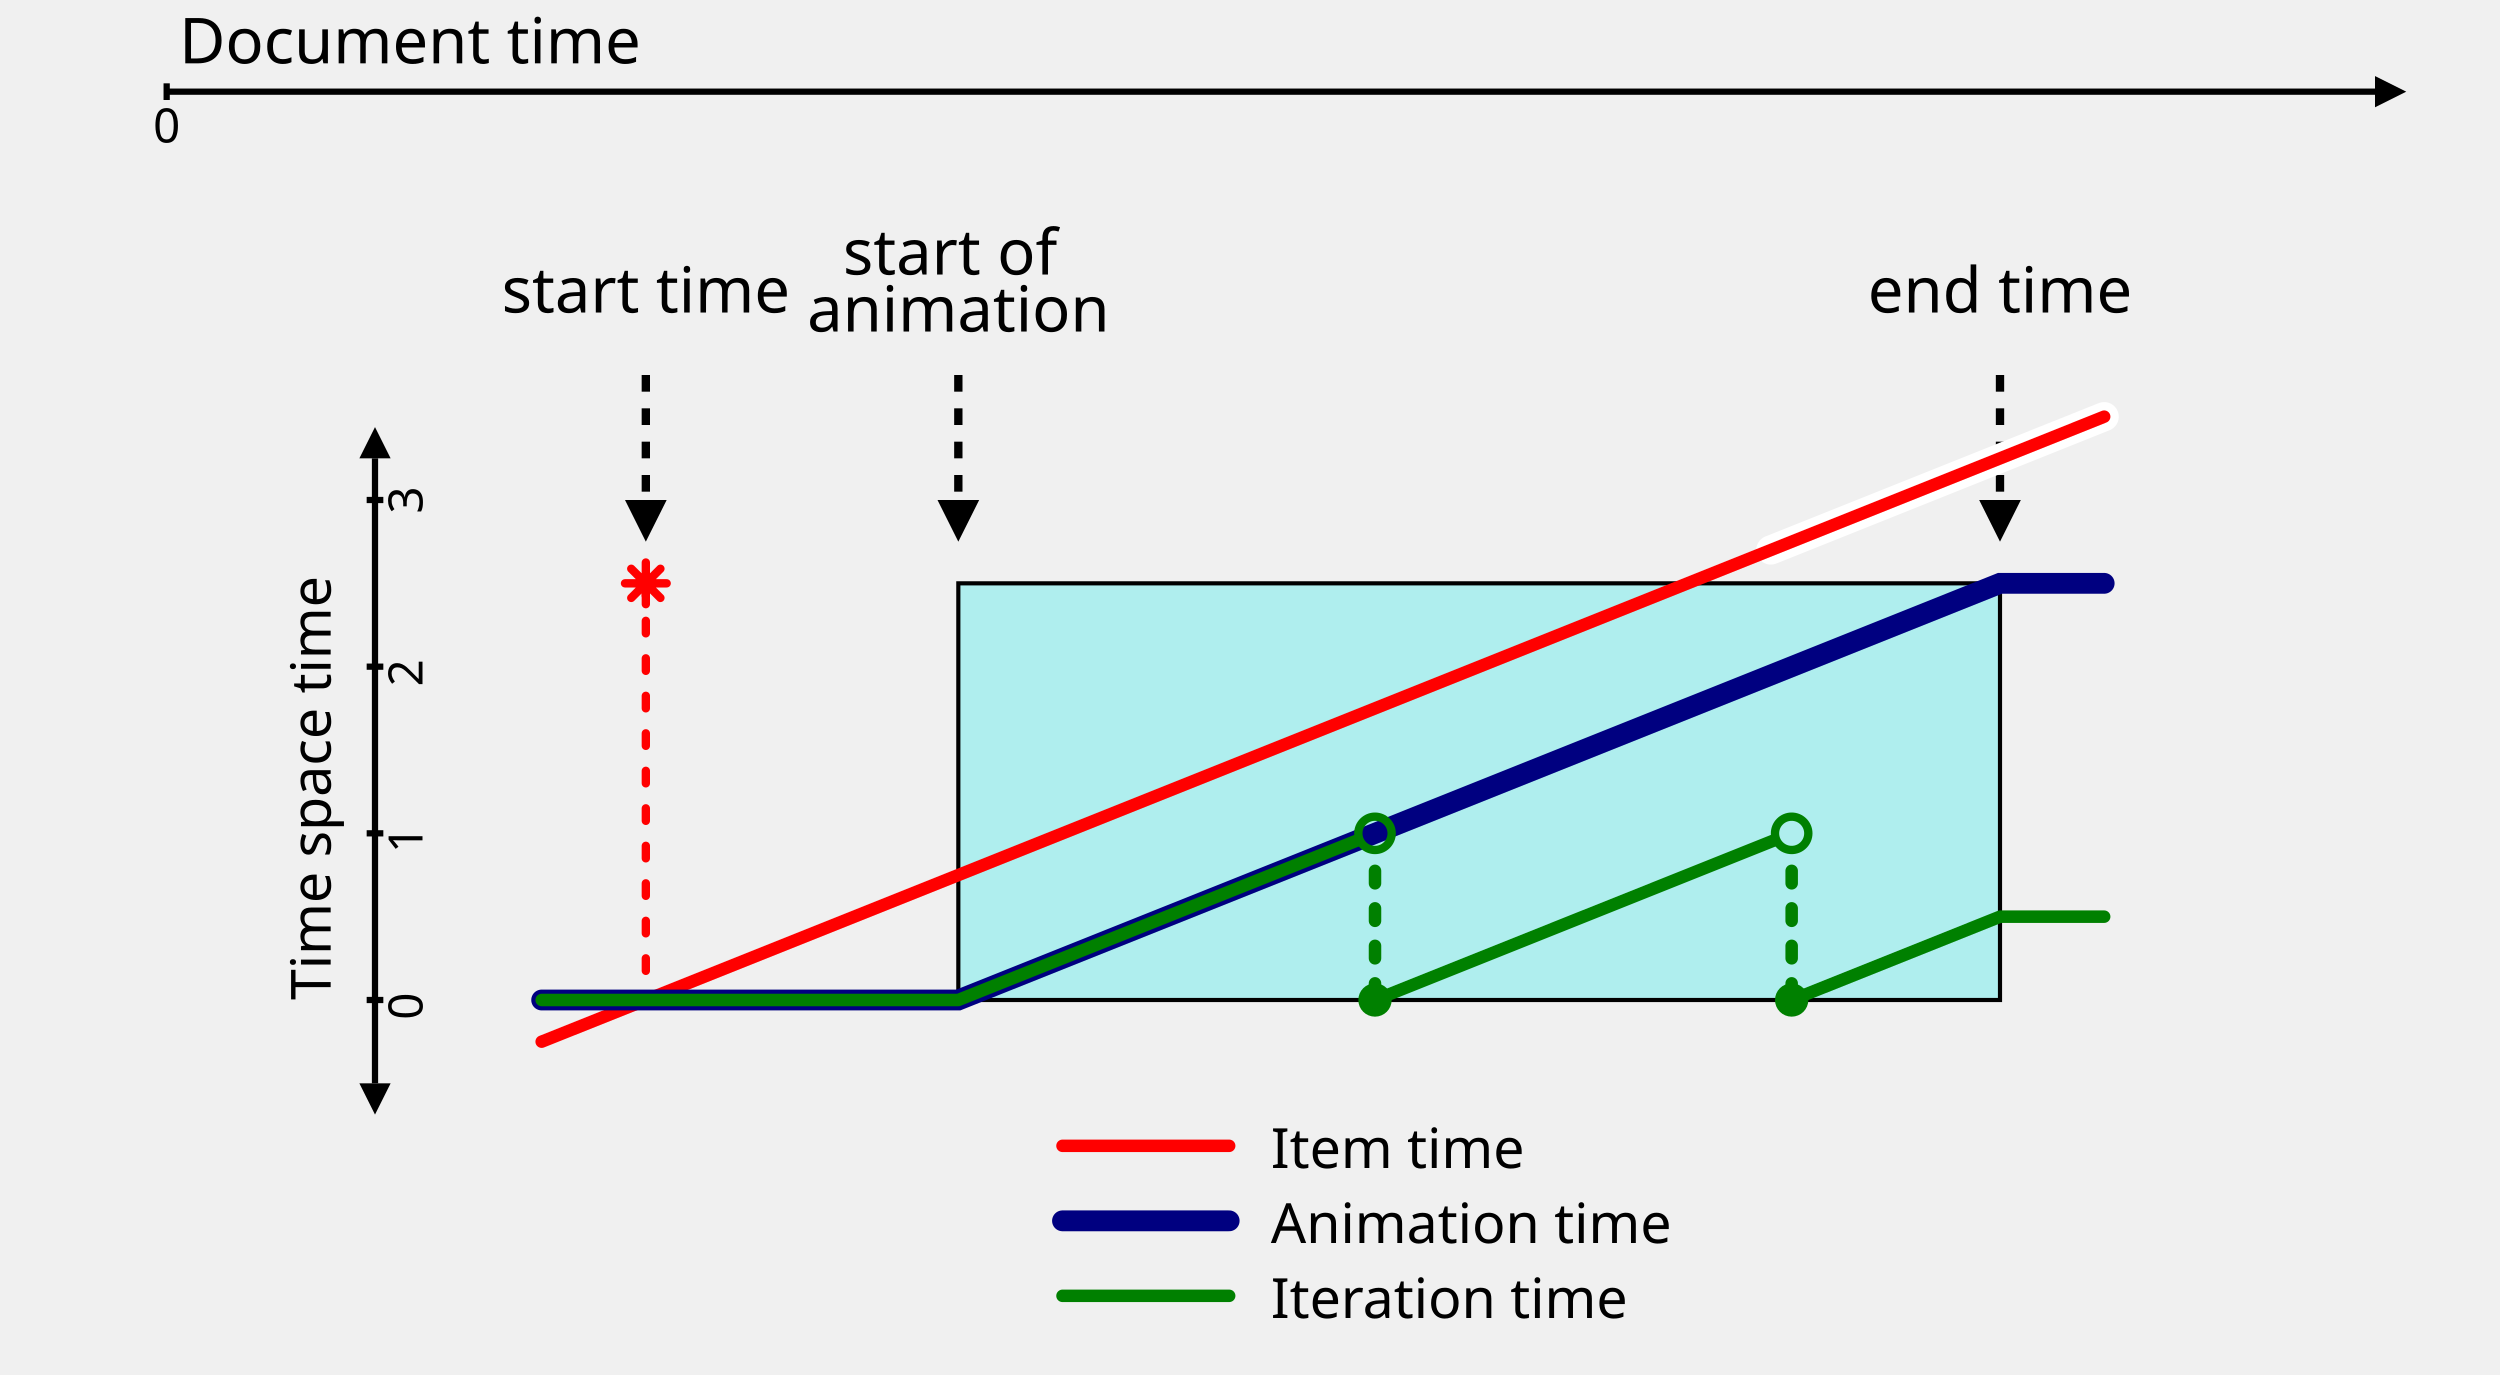
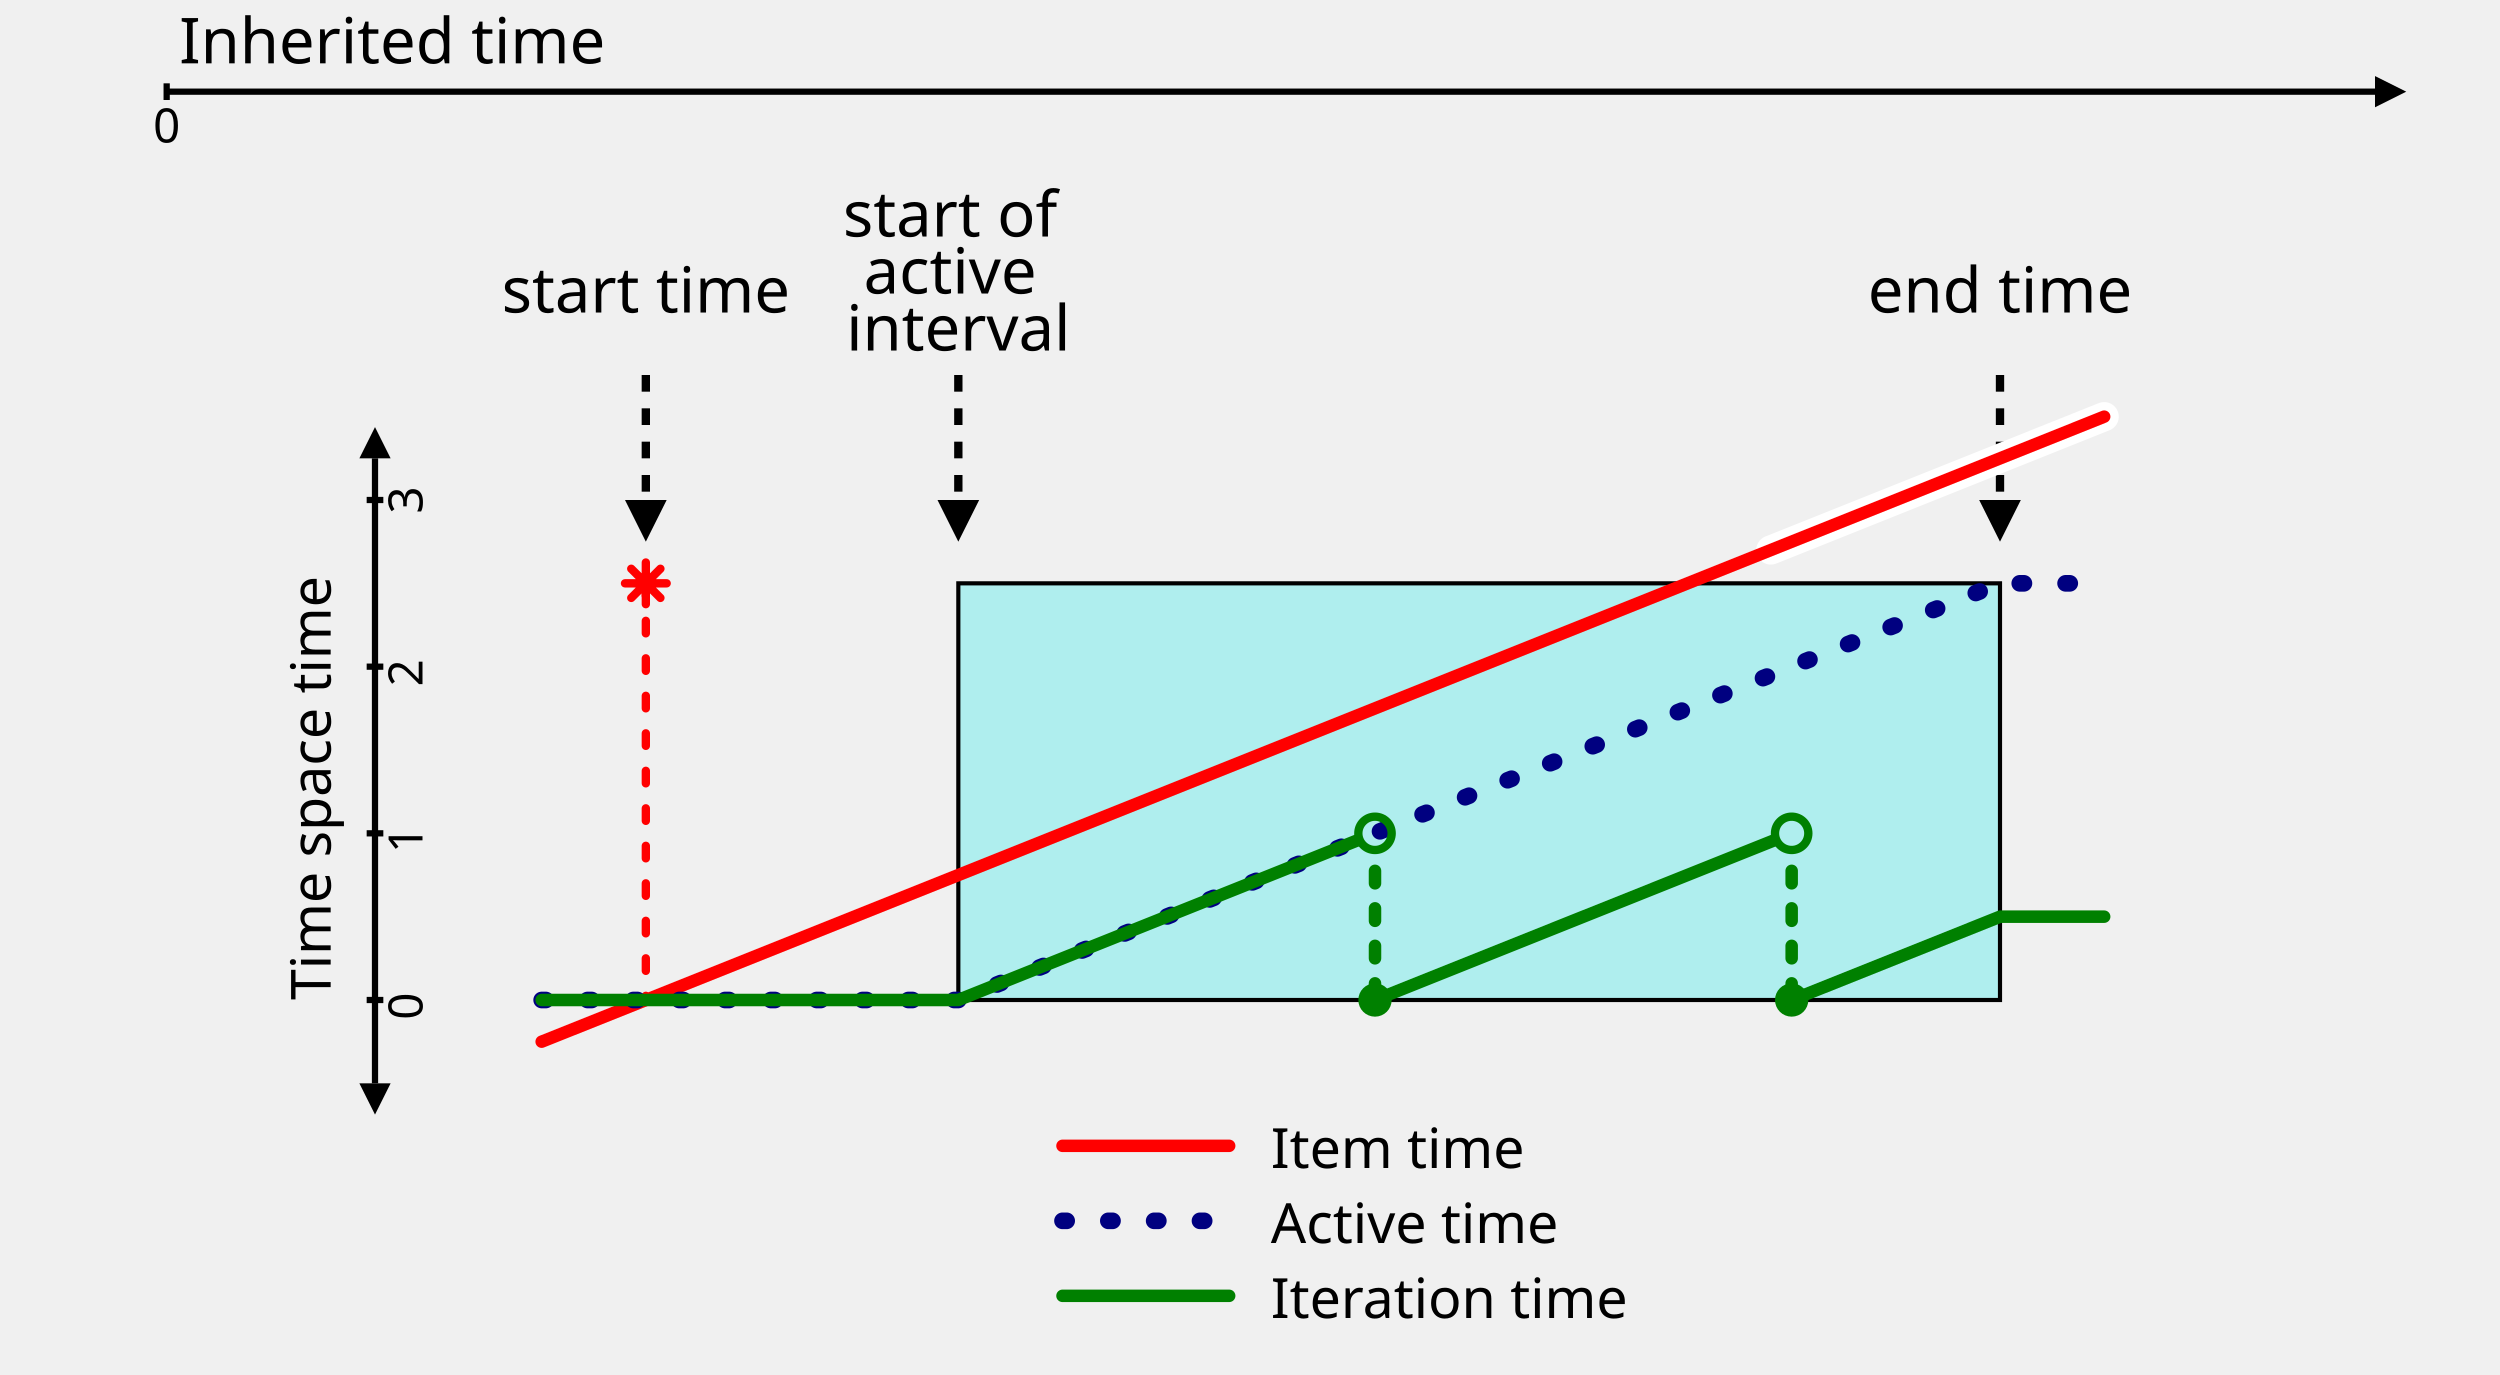
<svg xmlns="http://www.w3.org/2000/svg" xmlns:xlink="http://www.w3.org/1999/xlink" width="100%" height="100%" viewBox="0 0 600 330">
  <defs>
    <style type="text/css">
    svg {
      font-size: 19px;
      font-family: sans-serif;
    }

    /*
     * Line work
     */
    .line, .arrowLine, .dottedArrow, .doubleArrowLine {
      stroke: black;
      stroke-width: 1.5;
      fill: none;
    }
    .arrowLine, .dottedArrow {
      marker-end: url(#arrow);
    }
    .dottedArrow {
      stroke-dasharray: 4 4;
      stroke-width: 2;
    }
    .doubleArrowLine {
      marker-start: url(#reverseArrow);
      marker-end: url(#arrow);
    }

    /*
     * Animation spans
     */
-     .animSpan  {
+     .activeSpan  {
      fill: paleturquoise;
      stroke: black;
    }
    .dashLine {
      fill: none;
      stroke: red;
      stroke-dasharray: 3 6;
      stroke-width: 2;
      stroke-linecap: round;
    }

    /*
     * Text labels
     */
    .documentTimelineLabel {
      font-size: 0.8em;
    }
    .timeLabel {
      text-anchor: middle;
      font-size: 0.8em;
    }
    .localTimelineLabel {
      font-size: 0.7em;
    }
    .localTimelineTick {
      font-size: 0.6em;
      text-anchor: middle;
    }
    .legendText {
      font-size: 0.7em;
    }

    /*
     * Time space lines
     */
    .itemTime {
      stroke: red;
      stroke-width: 3;
      fill: none;
      stroke-linecap: round;
    }
    .itemTimeMask {
      stroke: white;
      stroke-width: 7;
      fill: none;
      stroke-linecap: round;
    }
-     .animationTime {
+     .activeTime {
      stroke: navy;
-       stroke-width: 5;
+       stroke-width: 4;
      fill: none;
      stroke-linecap: round;
+       stroke-dasharray: 1 10;
    }
    .iterationTime, .iterationTimeDotted {
      stroke: green;
      stroke-width: 3;
      fill: none;
      stroke-linecap: round;
      stroke-linejoin: round;
    }
    .iterationTimeDotted {
      stroke-dasharray: 3 6;
    }
    .excludedPoint {
      fill: none;
      stroke: green;
      stroke-width: 2;
    }
    .includedPoint {
      fill: green;
      stroke: green;
      stroke-width: 2;
    }
    </style>
    <style type="text/css">
      .blackArrowHead {
        fill: black;
        stroke: none;
      }
    </style>
    <marker id="arrow" viewBox="0 -5 10 10" orient="auto" markerWidth="5" markerHeight="5">
      <path d="M0-5l10 5l-10 5z" class="blackArrowHead" />
    </marker>
    <marker id="reverseArrow" viewBox="-10 -5 10 10" orient="auto" markerWidth="5" markerHeight="5">
      <path d="M0-5l-10 5l10 5z" class="blackArrowHead" />
    </marker>
    <style type="text/css">
      .startTimeStar {
        stroke: red;
        stroke-linecap: round;
        stroke-width: 2;
        fill: none;
      }
    </style>
    <path d="M-3.5-3.5l7 7M3.5-3.5l-7 7M0-5v10M-5 0h10" class="startTimeStar" id="star" />
  </defs>
  <g>
-     <text x="43" y="1em" class="documentTimelineLabel">Document time</text>
+     <text x="43" y="1em" class="documentTimelineLabel">Inherited time</text>
    <line x1="40" x2="95%" y1="22" y2="22" class="arrowLine" />
    <path d="M40 20v4" class="line" />
    <text x="40" y="3em" class="localTimelineTick">0</text>
  </g>
  <g transform="translate(155 20)">
    <g transform="translate(0 55)">
      <text class="timeLabel">start time</text>
-       <text x="75" class="timeLabel" y="-0.6em">start of
-                        <tspan x="75" dy="0.9em">animation</tspan>
+       <text x="75" class="timeLabel" y="-1.2em">start of
+                        <tspan x="75" dy="0.9em">active</tspan>
+         <tspan x="75" dy="0.9em">interval</tspan>
      </text>
      <text x="325" class="timeLabel">end time</text>
    </g>
    <g transform="translate(0 70)">
      <path d="M0 0v30" class="dottedArrow" />
      <path d="M75 0v30" class="dottedArrow" />
      <path d="M325 0v30" class="dottedArrow" />
    </g>
    <g transform="translate(0 120)">
      <line y2="100" class="dashLine" />
-       <rect x="75" width="250" height="100" class="animSpan" />
+       <rect x="75" width="250" height="100" class="activeSpan" />
      <use xlink:href="#star" />
    </g>
    <g transform="translate(-65 220)">
      <text y="-0.8em" transform="rotate(-90)" class="localTimelineLabel">
        Time space time</text>
      <path d="M0 20v-150" class="doubleArrowLine" />
      <path d="M-2 0h4M-2-40h4M-2-80h4M-2-120h4" class="line" />
      <text y="1em" transform="rotate(-90)" class="localTimelineTick">
        0
        <tspan x="40">1</tspan>
        <tspan x="80">2</tspan>
        <tspan x="120">3</tspan>
      </text>
    </g>
    <g transform="translate(0 220)">
      <path d="M270-108l80-32" class="itemTimeMask" />
      <path d="M-25 10l375-150" class="itemTime" />
-       <path d="M-25 0h100l250-100h25" class="animationTime" />
+       <path d="M-25 0h100l250-100h25" class="activeTime" />
      <path d="M-25 0h100l100-40m0 40l100-40m0 40l50-20h25" class="iterationTime" mask="url(#excludedEndPoints)" />
      <path d="M175-40v40m100-40v40" class="iterationTimeDotted" mask="url(#excludedEndPoints)" />
      <circle cx="175" cy="-40" r="4" class="excludedPoint" />
      <circle cx="175" cy="0" r="3" class="includedPoint" />
      <circle cx="275" cy="-40" r="4" class="excludedPoint" />
      <circle cx="275" cy="0" r="3" class="includedPoint" />
      <mask id="excludedEndPoints">
        <rect x="-30" y="-110" width="390" height="120" fill="white" />
        <circle cx="175" cy="-40" r="4" fill="black" stroke="none" />
        <circle cx="275" cy="-40" r="4" fill="black" stroke="none" />
      </mask>
    </g>
    <g transform="translate(100 255)">
      <path d="M0 0h40" class="itemTime" />
      <text x="50px" y="0.4em" class="legendText">Item time</text>
      <g transform="translate(0 18)">
-         <path d="M0 0h40" class="animationTime" />
-         <text x="50px" y="0.4em" class="legendText">Animation time</text>
+         <path d="M0 0h40" class="activeTime" />
+         <text x="50px" y="0.4em" class="legendText">Active time</text>
      </g>
      <g transform="translate(0 36)">
        <path d="M0 0h40" class="iterationTime" />
        <text x="50px" y="0.4em" class="legendText">Iteration time</text>
      </g>
    </g>
  </g>
</svg>
